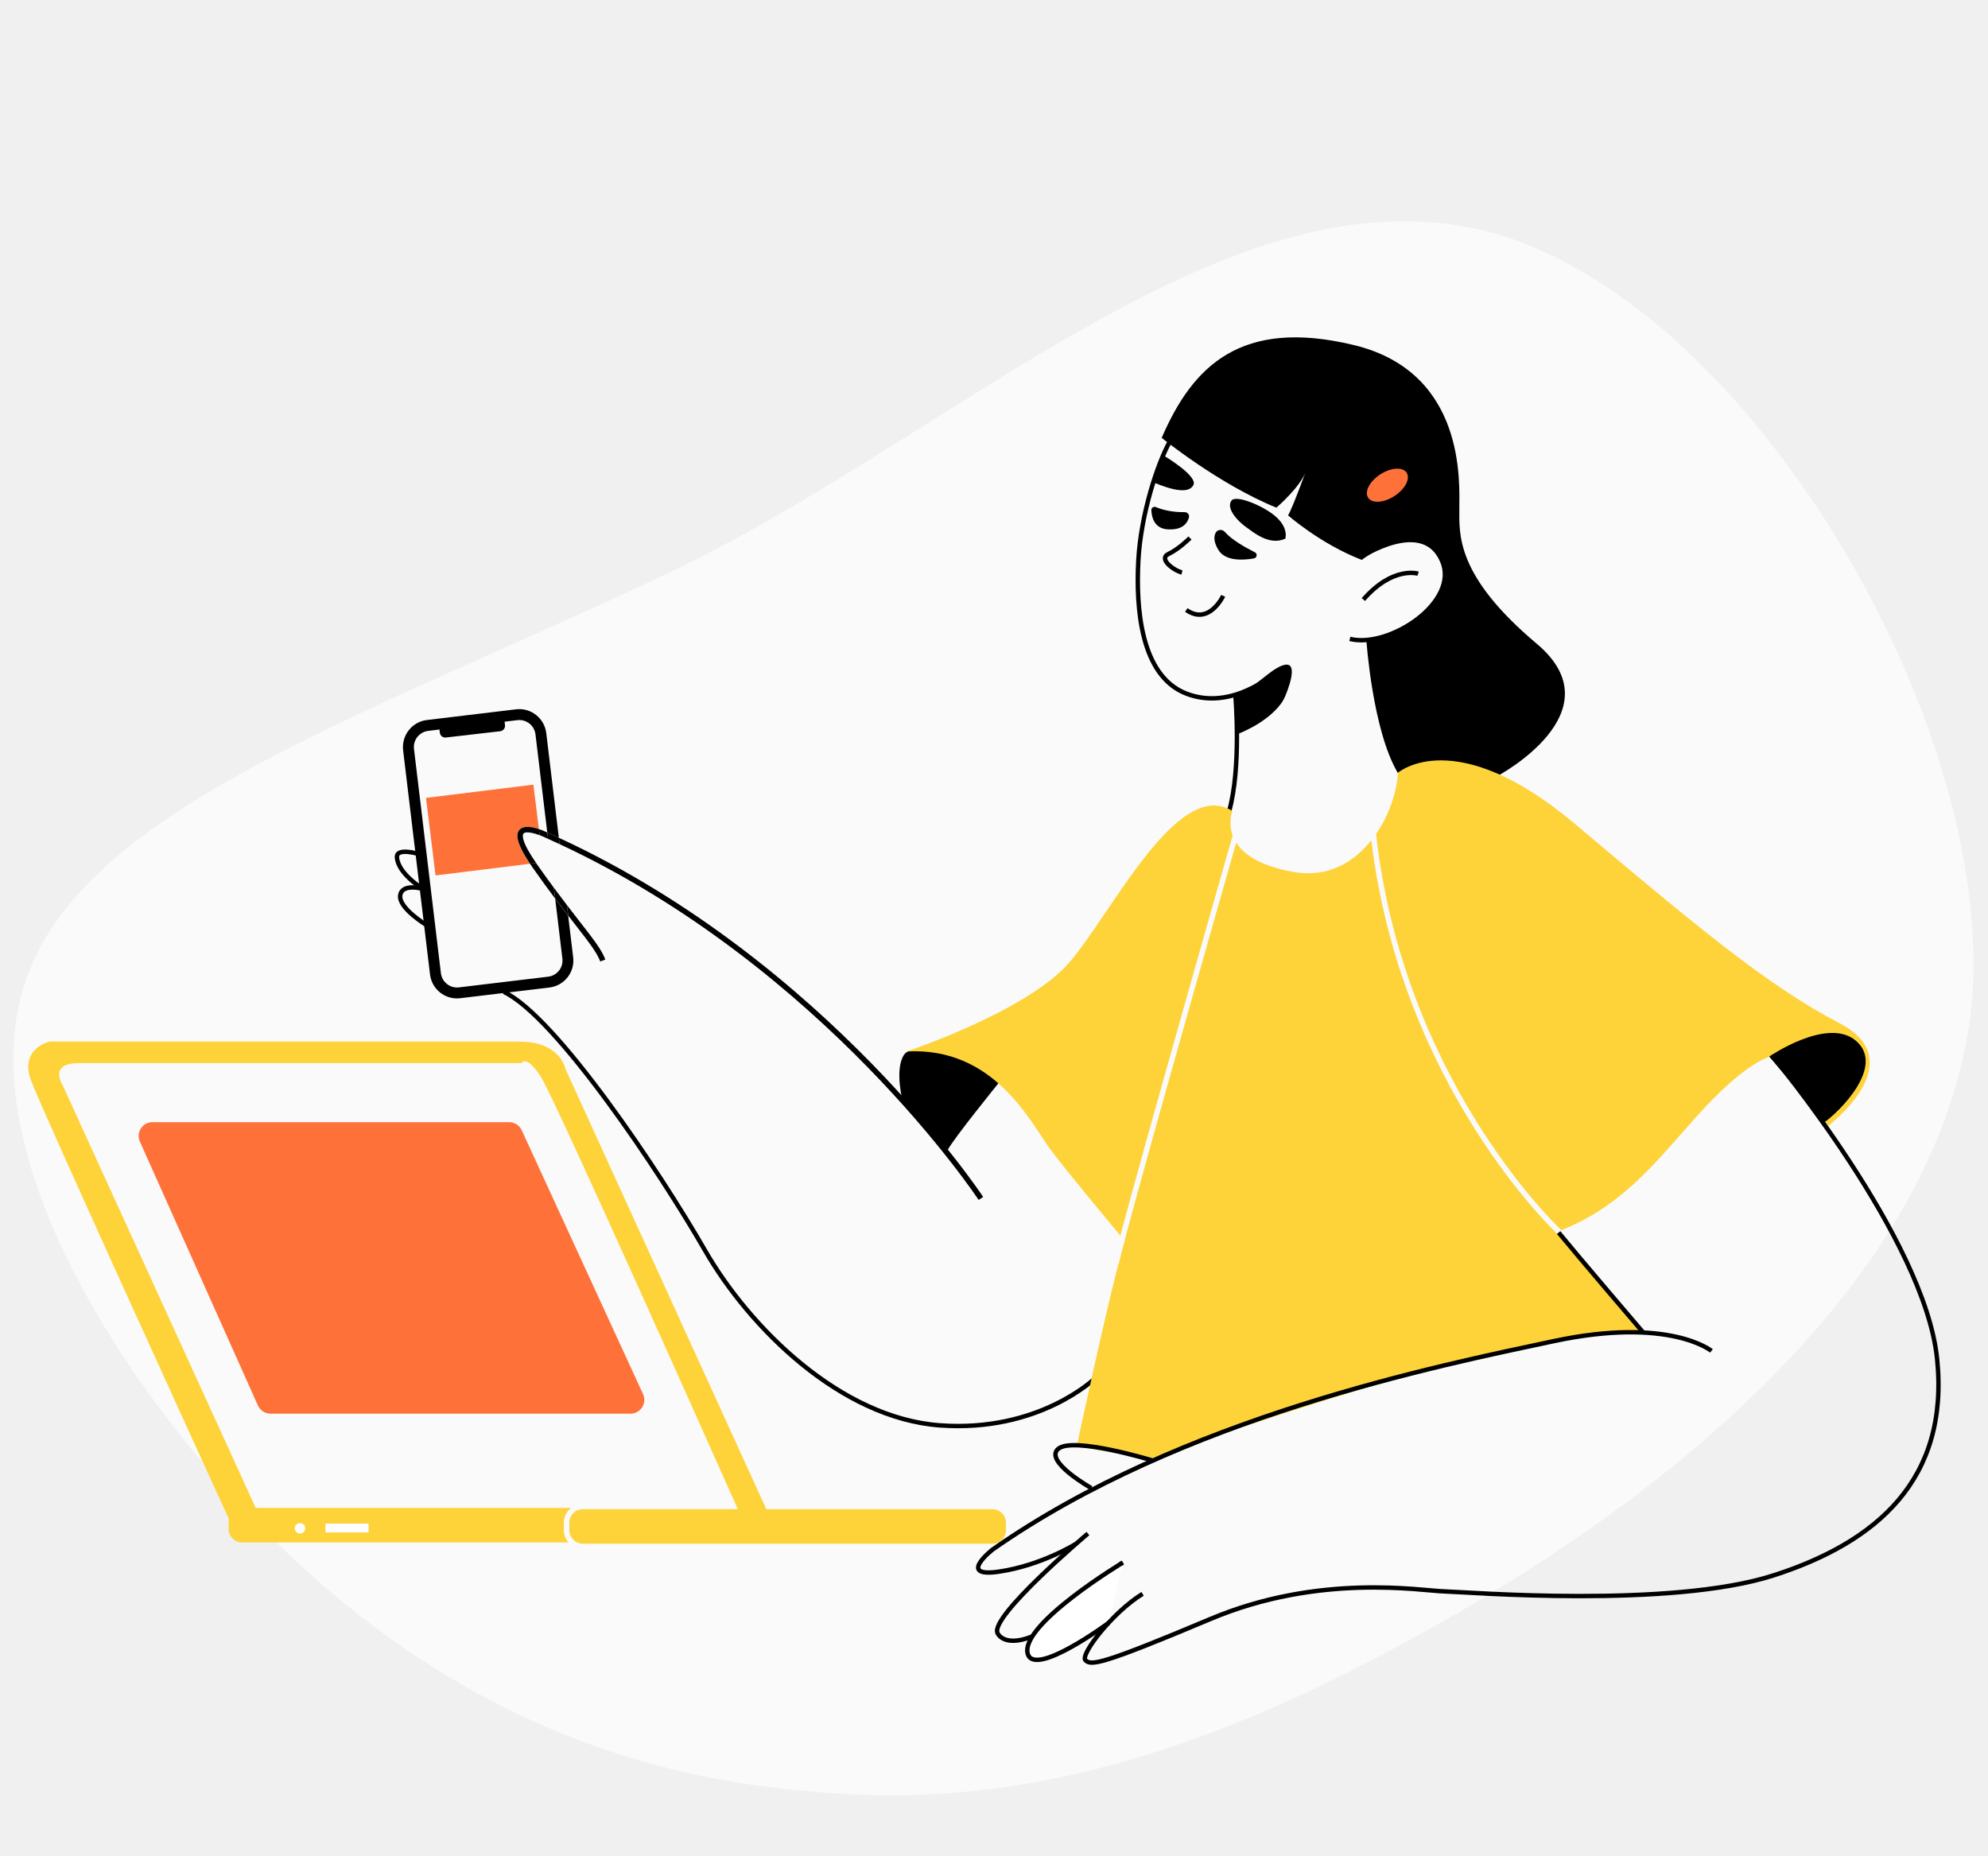
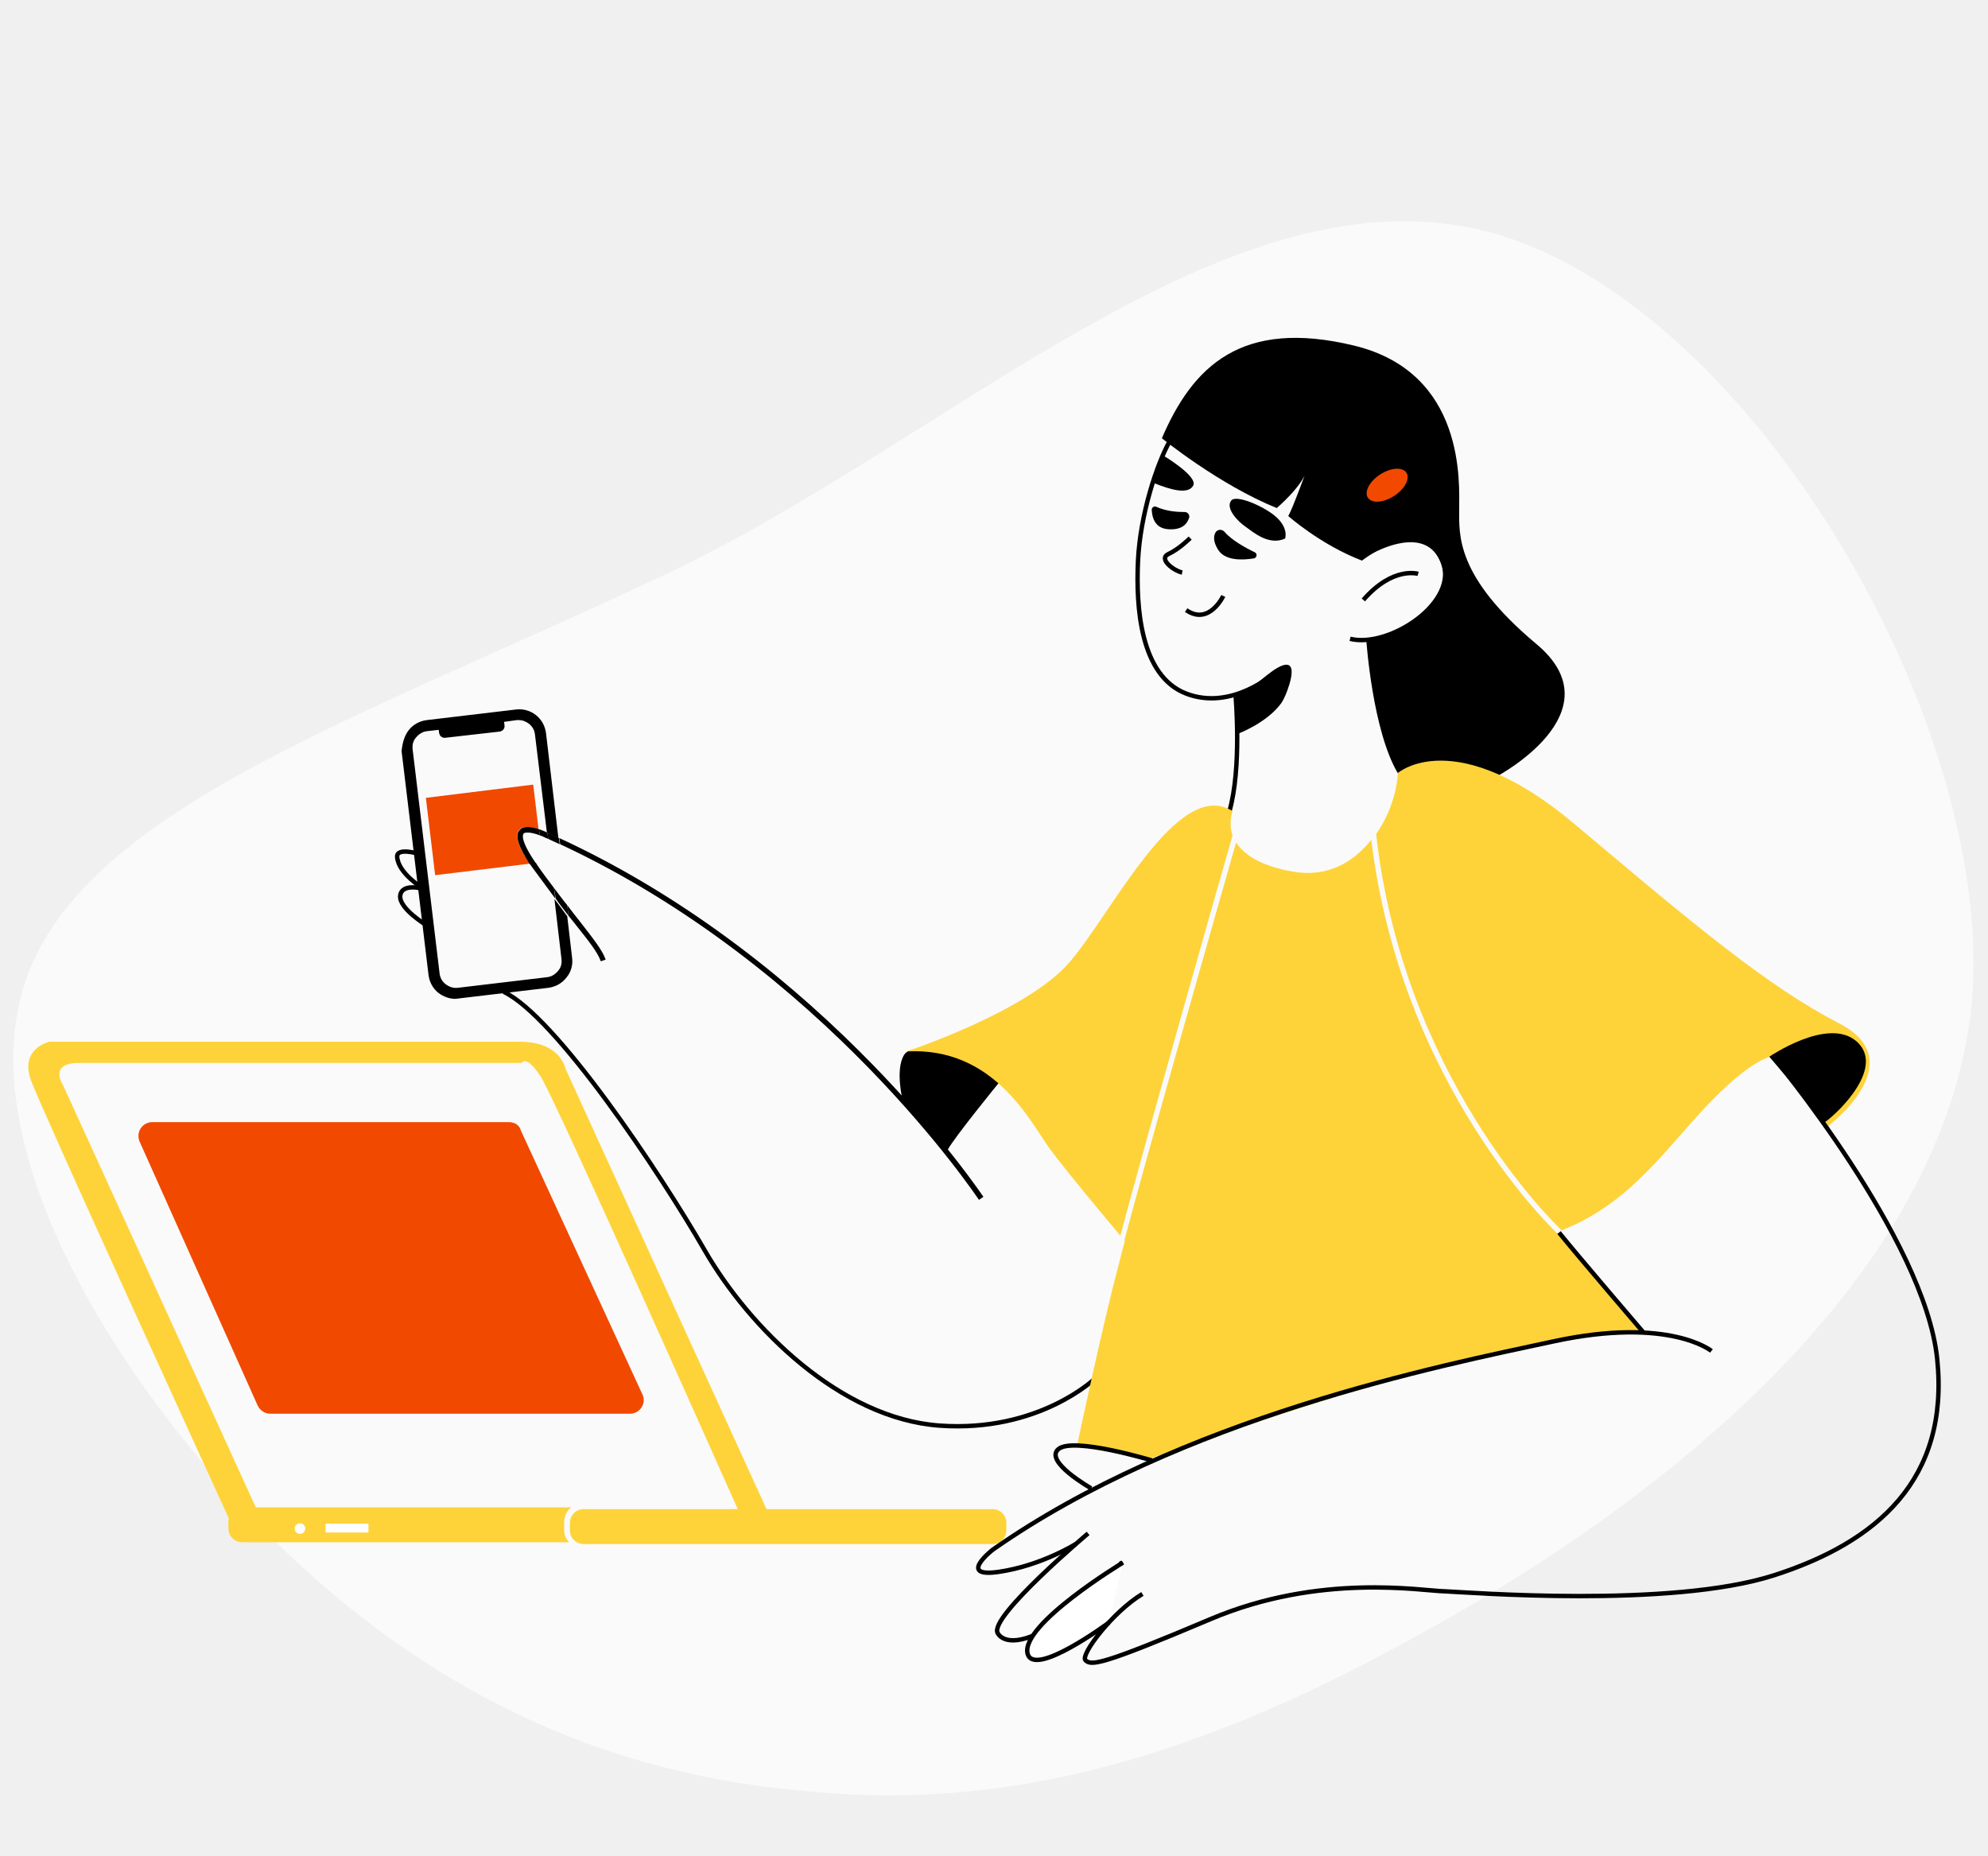
- <svg xmlns="http://www.w3.org/2000/svg" version="1.1" x="0px" y="0px" viewBox="0 0 450 420" style="enable-background:new 0 0 450 420;" xml:space="preserve">
+ <svg xmlns="http://www.w3.org/2000/svg" version="1.1" id="Capa_1" x="0px" y="0px" viewBox="0 0 450 420" style="enable-background:new 0 0 450 420;" xml:space="preserve">
  <style type="text/css">
	.st0{display:none;}
	.st1{fill:#FAFAFA;}
- 	.st2{fill:#FE7139;}
- 	.st3{fill:none;stroke:#000000;stroke-miterlimit:10;}
- 	.st4{fill:#FED339;}
- 	.st5{fill:#FAFAFA;stroke:#000000;stroke-miterlimit:10;}
- 	.st6{fill:#FFFFFF;stroke:#000000;stroke-miterlimit:10;}
- 	.st7{fill:#754C24;stroke:#000000;stroke-miterlimit:10;}
- 	.st8{fill:#FFFFFF;}
- 	.st9{fill:none;stroke:#FFFFFF;stroke-width:2;stroke-miterlimit:10;}
- 	.st10{fill:none;}
- 	.st11{fill:#3964FE;}
- 	.st12{fill:none;stroke:#3964FE;stroke-miterlimit:10;}
- 	.st13{fill:none;stroke:#FE7139;stroke-miterlimit:10;}
+ 	.st2{fill:#FED339;}
+ 	.st3{fill:#F14900;}
+ 	.st4{fill:#FFFFFF;}
+ 	.st5{fill:none;stroke:#FFFFFF;stroke-width:2;stroke-miterlimit:10;}
+ 	.st6{fill:none;stroke:#000000;stroke-miterlimit:10;}
+ 	.st7{fill:#FFFFFF;stroke:#000000;stroke-miterlimit:10;}
+ 	.st8{fill:none;}
</style>
-   <g id="Capa_2" class="st0">
+   <g id="Capa_2_1_" class="st0">
</g>
  <g id="CHICOPAN">
</g>
  <g id="CHICAPASTEL">
</g>
-   <g id="CHICAMOBIL">
-     <path class="st1" d="M446.01,230.08c-8.25,62.29-72.88,111.9-126.59,140.92c-53.12,29.37-95.68,38.74-137.09,34.38   c-41.18-3.42-81.94-19.4-119.17-55.67c-36.64-35.91-71.05-91.3-56.85-129.13s75.49-58.23,141.65-89.29   c66.75-30.7,129.85-95.18,190.21-78.49C397.59,69.71,453.67,167.44,446.01,230.08z" />
+   <path class="st1" d="M446,230.1C437.8,292.4,373.1,342,319.4,371c-53.1,29.4-95.7,38.7-137.1,34.4c-41.2-3.4-81.9-19.4-119.2-55.7  C26.5,313.8-7.9,258.4,6.3,220.6s75.5-58.2,141.6-89.3c66.8-30.7,129.9-95.2,190.2-78.5C397.6,69.7,453.7,167.4,446,230.1z" />
+   <path class="st2" d="M11.2,235.8c0,0,97.3,0,106.5,0s10.3,6.1,10.3,6.1l45.5,99.7h51.2c1.7,0,3.1,1.4,3.1,3.1v1.7  c0,1.7-1.4,3.1-3.1,3.1h-74.4h-1.1h-17.1c-0.4,0-0.9-0.1-1.3-0.3c-1.1-0.5-1.8-1.5-1.8-2.8v-1.7c0-1.7,1.4-3.1,3.1-3.1h16.9h1.1h0.9  H167c-4-8.9-41.4-93-44.6-97.9c-3.3-5.1-4.3-3.1-4.3-3.1s-93.1,0-100.2,0s-3.6,5.1-3.6,5.1l43.6,95.5h71.4c-1,0.8-1.6,2-1.6,3.4v1.7  c0,1.1,0.4,2,1.1,2.8H54.8c-1.7,0-3.1-1.4-3.1-3.1v-1.7c0-0.2,0-0.4,0.1-0.6C45.4,329.7,9.4,251.1,7,244.5  C4.4,237.3,11.2,235.8,11.2,235.8z" />
+   <path class="st3" d="M115.2,254H34.5c-2.3,0-3.8,2.3-2.9,4.4l26.7,59.7c0.5,1.1,1.6,1.9,2.8,1.9h81.5c2.3,0,3.8-2.4,2.8-4.4  l-27.5-59.7C117.6,254.7,116.5,254,115.2,254z" />
+   <circle class="st4" cx="67.9" cy="346" r="1.2" />
+   <line class="st5" x1="83.4" y1="345.9" x2="73.7" y2="345.9" />
+   <path class="st6" d="M288.4,152.4c0,0-9.5,8.6-19.9,4.6c-10.4-4-11.4-19.6-10.9-30.1s4.3-21.9,7.1-26.9" />
+   <path class="st6" d="M308.1,126.1c0,0,14-9.2,18.4,0.8c4,9.3-12,19.9-20.9,17.7" />
+   <path class="st6" d="M321,129.9c0,0-5.7-1.8-12.4,5.9" />
+   <path class="st6" d="M276.9,134.9c0,0-3.2,6.8-8.4,3.2" />
+   <path class="st6" d="M269.4,121.8c0,0-2.5,2.5-4.9,3.6c-2.4,1.1,1.2,3.8,3.1,4.2" />
+   <path d="M309.3,145.2c0,0,1.4,20.2,7.1,29.8c0,0,9.5-6.3,22.5,0.7c0,0,27.3-14.5,8.9-29.9s-17.5-24.8-17.5-30.6s1.5-30.9-23.9-37  s-36.4,4.7-43.4,21c0,0,12.9,10.5,26,15.8c0,0,5.8-4.9,6.8-8.6c0-0.2-3.2,8.8-4.2,10.4c0,0,7.3,6.5,16.7,10.1c0,0,9-7.3,15.5-3.1  C323.8,123.6,336.5,136.3,309.3,145.2z" />
+   <path d="M284,125c-2.1-1-5.3-2.8-6.8-4.6c-0.6-0.7-1.7-0.6-2.1,0.2c-0.4,0.8-0.5,2,0.6,3.8c1.6,2.6,5.6,2.4,8.1,2  C284.5,126.3,284.7,125.3,284,125z" />
+   <path d="M268.2,115.9c-1.5,0-4.1-0.1-6.5-1.2c-0.5-0.2-1,0.2-1,0.7c0.1,1.6,0.6,4.2,3.8,4.4c3.3,0.2,4.3-1.4,4.7-2.7  C269.3,116.5,268.8,115.9,268.2,115.9z" />
+   <path d="M290.9,121.9c0,0,0.9-2.5-2.4-5.2c-2.7-2.2-8.7-4.8-9.8-3.4c-1.4,1.8,1.6,4.8,3.2,5.9C283.6,120.4,287.2,123.6,290.9,121.9z  " />
+   <path d="M263.3,103.1c0,0,7.9,4.7,6.8,6.8s-5.1,1-9-0.6C261.1,109.2,262.3,104.5,263.3,103.1z" />
+   <path d="M280.2,166.1c0,0,6.5-2.4,9.8-6.9c0.4-0.6,0.7-1.2,1-1.9c1.1-2.6,3.2-9-1.9-6.1c-2.8,1.6-6.5,5.7-9.5,6.2  C279.6,157.4,280.4,163.3,280.2,166.1z" />
+   <g>
+     <path class="st6" d="M247.8,312.1c0,0-12.7,12.2-35.1,10.6s-43-22-53.2-39.7c-10.2-17.7-33.7-52.9-45.5-58.5" />
    <g>
      <g>
-         <path class="st4" d="M11.19,235.78c0,0,97.29,0,106.48,0c9.19,0,10.3,6.12,10.3,6.12l45.5,99.72h51.17     c1.69,0,3.07,1.38,3.07,3.07v1.67c0,1.69-1.38,3.07-3.07,3.07h-74.45h-1.14h-17.11c-0.45,0-0.88-0.1-1.26-0.28     c-1.07-0.48-1.81-1.55-1.81-2.8v-1.67c0-1.69,1.38-3.07,3.07-3.07h16.85h1.12h0.86h16.24c-3.97-8.91-41.45-93.03-44.61-97.91     c-3.34-5.15-4.31-3.06-4.31-3.06s-93.12,0-100.22,0c-7.1,0-3.62,5.15-3.62,5.15l43.63,95.54h71.39     c-0.99,0.79-1.64,1.99-1.64,3.35v1.67c0,1.07,0.41,2.04,1.06,2.8H54.82c-1.69,0-3.07-1.38-3.07-3.07v-1.67     c0-0.2,0.02-0.39,0.06-0.58c-6.46-14.13-42.39-92.71-44.8-99.29C4.37,237.31,11.19,235.78,11.19,235.78z" />
-         <path class="st2" d="M115.25,254.01H34.51c-2.26,0-3.77,2.33-2.85,4.39l26.72,59.74c0.5,1.12,1.62,1.85,2.85,1.85h81.5     c2.27,0,3.78-2.36,2.83-4.42l-27.47-59.74C117.58,254.72,116.47,254.01,115.25,254.01z" />
-         <circle class="st8" cx="67.91" cy="345.95" r="1.18" />
-         <line class="st9" x1="83.43" y1="345.88" x2="73.68" y2="345.88" />
+         <g>
+           <path class="st6" d="M279.7,157.7c0,0,1.4,16.1-1.4,25.9" />
+           <g>
+             <path d="M204.4,249.4c0,0-1.9-7.3,0.3-10.7s16.1,0.5,21.4,6.4c0,0-10.2,12.5-11.6,15.2C214.5,260.3,207,251.2,204.4,249.4z" />
+             <g>
+               <path class="st2" d="M311.5,188.8c4.1-5.8,4.9-12.1,4.9-13.8c0,0,12.8-11.4,40.1,11.6c27.3,23,43.5,36.6,59.9,45.1        c16.7,8.7-2.6,23.2-2.6,23.2L402,239c0,0-4-0.6-14.3,9.9c-10.1,10.2-18,23.2-34.2,29.6C351,276.1,317.6,243.4,311.5,188.8z" />
+               <path class="st2" d="M242.1,217.8c9.6-11.1,24.5-42,36.9-34.2c0,0-1,2.6,0,5.5c-2.1,7.2-19.8,69.5-25.4,90.6        c-3.1-3.7-12.4-14.8-16-19.7c-4.3-5.9-12.5-23.1-32.4-22C205.2,238,232.5,229,242.1,217.8z" />
+               <path class="st2" d="M253.3,286c0.2-0.8,0.5-2,0.9-3.6c0.2-0.5,0.3-1,0.4-1.5c0,0,0,0-0.1-0.1c5.1-19.3,22-78.5,25.3-90.1        c1.7,2.6,5.3,5.3,12.9,6.6c8,1.4,13.8-2.3,17.7-7.2c6.8,56.1,42,89,42.3,89.3l0,0c2.9,3.3,17.9,20.8,19.2,22.1        c0,0-2.9-1.5-27.1,3.1c-24.2,4.6-79.9,23.7-84.2,25.5c0,0-13.5-2.1-16.8-2.9C243.8,327.2,249.7,299.3,253.3,286L253.3,286z" />
+             </g>
+           </g>
+         </g>
+         <path d="M400.5,239.2c0,0,13.1-9,19.6-3.6c6.9,5.8-3.9,16.2-7,18.4L400.5,239.2z" />
      </g>
-       <path class="st3" d="M288.43,152.41c0,0-9.46,8.63-19.9,4.59c-10.44-4.04-11.41-19.63-10.86-30.07s4.31-21.92,7.1-26.93" />
-       <path class="st3" d="M308.06,126.1c0,0,14.01-9.24,18.37,0.84c4.04,9.33-11.97,19.9-20.88,17.68" />
-       <path class="st3" d="M321,129.86c0,0-5.71-1.81-12.39,5.85" />
-       <path class="st3" d="M276.88,134.87c0,0-3.2,6.82-8.35,3.2" />
-       <path class="st3" d="M269.36,121.78c0,0-2.51,2.51-4.87,3.62c-2.37,1.11,1.25,3.76,3.06,4.18" />
-       <path d="M309.31,145.17c0,0,1.39,20.18,7.1,29.79c0,0,9.46-6.26,22.55,0.7c0,0,27.28-14.48,8.91-29.93    c-18.37-15.45-17.54-24.78-17.54-30.62s1.53-30.9-23.94-37.02s-36.4,4.73-43.43,21.02c0,0,12.94,10.51,25.96,15.8    c0,0,5.78-4.94,6.82-8.63c0.05-0.17-3.2,8.84-4.18,10.37c0,0,7.31,6.47,16.7,10.09c0,0,8.98-7.31,15.52-3.13    C323.79,123.59,336.45,136.26,309.31,145.17z" />
-       <path d="M284.05,125.01c-2.08-1.04-5.28-2.84-6.77-4.58c-0.58-0.68-1.67-0.64-2.1,0.16c-0.42,0.79-0.51,2.01,0.58,3.84    c1.57,2.64,5.58,2.41,8.09,1.97C284.55,126.27,284.68,125.33,284.05,125.01z" />
-       <path d="M268.16,115.93c-1.47,0.02-4.07-0.12-6.54-1.15c-0.48-0.2-1.01,0.16-1,0.68c0.06,1.57,0.62,4.22,3.8,4.37    c3.26,0.15,4.32-1.37,4.7-2.67C269.31,116.54,268.81,115.92,268.16,115.93z" />
-       <path d="M290.93,121.94c0,0,0.9-2.47-2.4-5.22c-2.67-2.23-8.74-4.79-9.77-3.41c-1.35,1.81,1.58,4.79,3.23,5.95    C283.64,120.41,287.25,123.6,290.93,121.94z" />
-       <path d="M263.31,103.06c0,0,7.93,4.66,6.82,6.75s-5.08,1.04-9.05-0.63C261.08,109.19,262.26,104.45,263.31,103.06z" />
-       <path d="M280.22,166.12c0,0,6.48-2.35,9.81-6.93c0.42-0.58,0.74-1.24,1.01-1.9c1.07-2.65,3.24-9.01-1.93-6.11    c-2.83,1.58-6.54,5.67-9.52,6.18C279.59,157.35,280.43,163.26,280.22,166.12z" />
-       <g>
-         <path class="st3" d="M247.79,312.06c0,0-12.67,12.25-35.08,10.58s-43.01-21.99-53.17-39.67c-10.16-17.68-33.68-52.89-45.52-58.46     " />
-         <g>
-           <g>
-             <g>
-               <path class="st3" d="M279.66,157.69c0,0,1.35,16.1-1.44,25.94" />
-               <g>
-                 <path d="M204.36,249.42c0,0-1.95-7.33,0.28-10.67s16.15,0.51,21.44,6.36c0,0-10.16,12.53-11.55,15.17         C214.52,260.28,207.01,251.23,204.36,249.42z" />
-                 <g>
-                   <path class="st4" d="M311.48,188.76c4.08-5.82,4.93-12.1,4.93-13.81c0,0,12.81-11.41,40.09,11.55          c27.28,22.97,43.51,36.59,59.94,45.14c16.66,8.68-2.6,23.2-2.6,23.2l-11.83-15.87c0,0-4.04-0.56-14.34,9.88          c-10.07,10.21-18.03,23.19-34.25,29.61C350.95,276.12,317.59,243.38,311.48,188.76z" />
-                   <path class="st4" d="M242.08,217.82c9.6-11.14,24.5-42.04,36.89-34.24c0,0-1.04,2.55,0.05,5.53          c-2.07,7.24-19.81,69.47-25.42,90.56c-3.08-3.68-12.39-14.83-15.97-19.67c-4.31-5.85-12.53-23.11-32.43-21.99          C205.2,238.01,232.48,228.96,242.08,217.82z" />
-                   <path class="st4" d="M253.26,285.98c0.17-0.77,0.48-2.01,0.91-3.65c0.16-0.54,0.31-1.04,0.44-1.45c0,0-0.02-0.02-0.05-0.06          c5.09-19.27,21.96-78.49,25.27-90.08c1.67,2.62,5.31,5.27,12.92,6.62c8.05,1.42,13.78-2.3,17.66-7.17          c6.76,56.12,41.97,89,42.33,89.33l0.05-0.05c2.85,3.31,17.9,20.76,19.16,22.15c0,0-2.92-1.53-27.14,3.06          c-24.22,4.59-79.9,23.66-84.21,25.47c0,0-13.5-2.09-16.84-2.92c0,0,5.96-27.9,9.43-41.27L253.26,285.98z" />
-                 </g>
-               </g>
-             </g>
-             <path d="M400.48,239.16c0,0,13.14-9.04,19.58-3.61c6.87,5.8-3.86,16.2-7.02,18.43L400.48,239.16z" />
-           </g>
-           <path class="st3" d="M387.4,305.79c0,0-9.46-7.79-35.63-2.23c-26.17,5.57-84.35,17.26-127.08,47.19c0,0-8.21,6.4,1.39,5.01      c9.6-1.39,17.4-6.26,17.4-6.26" />
-           <path class="st3" d="M246.26,347.13c0,0-22.27,18.79-20.46,22.55c0,0,1.53,3.71,9.05,0.23c7.52-3.48,19.12-16.19,19.12-16.19" />
-           <path class="st6" d="M254.19,353.68c0,0-23.22,13.96-21.57,20.6c1.39,5.61,18.37-6.96,18.37-6.96" />
-           <path class="st3" d="M401.06,238.89c0,0,34.64,41.43,37.42,68.71s-13.64,41.48-37.02,49c-23.38,7.52-69.46,3.76-74.61,3.62      c-5.15-0.14-28.12-4.18-52.89,6.26s-27,10.58-28.26,9.33c-1.25-1.25,6.12-10.86,12.94-15.03" />
-           <path class="st3" d="M260.8,330.57c0,0-17.82-5.43-21.23-2.64s7.45,8.91,7.45,8.91" />
-           <path class="st3" d="M371.95,301.62c0,0-14.96-17.5-19.14-22.62" />
-         </g>
-       </g>
-       <g>
-         <path class="st2" d="M96.43,180.61l24.31-3l1.24,10.08c-1.53-0.51-3.51-0.88-4.43,0.2c-1.03,1.21-0.25,3.66,2.42,7.63     l-21.38,2.64L96.43,180.61z" />
-         <path class="st10" d="M121.34,195.34l1.56-0.19l-0.75-6.09c0.43,0.16,0.84,0.33,1.21,0.51c0.23,0.1,0.46,0.21,0.69,0.31     l1.33,11.08c-1.16-1.57-2.41-3.29-3.75-5.2C121.53,195.61,121.44,195.48,121.34,195.34z" />
-         <path d="M122.15,189.05l-0.17-1.38c0.88,0.29,1.61,0.63,1.9,0.77l0.17,1.43c-0.23-0.1-0.46-0.21-0.69-0.31     C122.99,189.39,122.58,189.21,122.15,189.05z" />
-         <path d="M121.63,195.76c1.35,1.92,2.59,3.63,3.75,5.2l0.29,2.45c-1.52-2.02-3.19-4.3-5.05-6.95c-0.24-0.34-0.43-0.64-0.65-0.96     l1.37-0.17C121.44,195.48,121.53,195.61,121.63,195.76z" />
-         <path d="M117.56,187.87c0.91-1.07,2.9-0.7,4.43-0.2l0.17,1.38c-1.52-0.56-3.21-0.91-3.66-0.38c-0.23,0.27-0.68,1.55,2.85,6.67     l-1.37,0.17C117.31,191.54,116.53,189.08,117.56,187.87z" />
-       </g>
-       <path d="M222.55,270.94l-1.03,0.67c-0.35-0.53-34.84-52.53-94.85-80.53l-0.17-1.44C187.24,217.7,222.2,270.4,222.55,270.94z" />
-       <path d="M131.16,208.53c3.15,4.04,5.05,6.48,5.86,8.67l-1.15,0.43c-0.74-2.01-2.6-4.39-5.67-8.34c-0.5-0.64-1.02-1.32-1.57-2.02    l-0.29-2.39C129.35,206.21,130.29,207.42,131.16,208.53z" />
-       <path d="M125.38,200.96c1.05,1.42,2.03,2.72,2.95,3.91l0.29,2.39c-0.91-1.17-1.88-2.44-2.94-3.85L125.38,200.96z" />
-       <path d="M123.88,188.45C123.88,188.45,123.88,188.45,123.88,188.45c0.88,0.39,1.75,0.79,2.62,1.19l0.17,1.44    c-0.87-0.4-1.74-0.8-2.62-1.2L123.88,188.45z" />
-       <path class="st3" d="M94.86,193.33c0,0-5.18-1.59-5.01,0.74c0.28,3.8,5.94,7.15,5.94,7.15" />
-       <path class="st3" d="M96.53,209.38c0,0-6.31-3.8-5.94-6.68c0.37-2.88,5.2-1.48,5.2-1.48" />
-       <path d="M92.53,165.29c1.01-1.29,2.47-2.11,4.1-2.31l20.18-2.42c3.36-0.41,6.43,2.01,6.84,5.37l2.85,23.71    c-0.87-0.4-1.74-0.8-2.62-1.19c0,0,0,0,0,0l-2.67-22.22c-0.12-0.98-0.61-1.85-1.38-2.46c-0.66-0.52-1.45-0.79-2.27-0.79    c-0.15,0-0.3,0.01-0.45,0.03l-2.89,0.35l0.09,0.8c0.08,0.67-0.41,1.28-1.08,1.36l-12.31,1.42c-0.67,0.08-1.28-0.41-1.36-1.08    l-0.08-0.73l-2.55,0.31c-0.98,0.12-1.85,0.61-2.46,1.38c-0.61,0.77-0.88,1.74-0.76,2.72l6.09,50.74c0.12,0.98,0.61,1.85,1.38,2.46    c0.77,0.61,1.74,0.88,2.72,0.76l20.18-2.42c0.98-0.12,1.85-0.61,2.46-1.38c0.61-0.77,0.88-1.74,0.76-2.72l-1.63-13.55    c1.06,1.4,2.03,2.68,2.94,3.85l1.13,9.41c0.2,1.63-0.25,3.24-1.27,4.53c-1.01,1.29-2.47,2.11-4.1,2.31l-20.18,2.42    c-0.25,0.03-0.5,0.05-0.75,0.05c-1.37,0-2.69-0.46-3.79-1.31c-1.29-1.01-2.11-2.47-2.31-4.1l-6.09-50.74    C91.06,168.19,91.52,166.58,92.53,165.29z" />
-       <ellipse transform="matrix(0.8396 -0.5432 0.5432 0.8396 -9.2748 188.2184)" class="st2" cx="314.04" cy="109.81" rx="5.2" ry="2.93" />
+       <path class="st6" d="M387.4,305.8c0,0-9.5-7.8-35.6-2.2c-26.2,5.6-84.4,17.3-127.1,47.2c0,0-8.2,6.4,1.4,5    c9.6-1.4,17.4-6.3,17.4-6.3" />
+       <path class="st6" d="M246.3,347.1c0,0-22.3,18.8-20.5,22.5c0,0,1.5,3.7,9.1,0.2c7.5-3.5,19.1-16.2,19.1-16.2" />
+       <path class="st7" d="M254.2,353.7c0,0-23.2,14-21.6,20.6c1.4,5.6,18.4-7,18.4-7" />
+       <path class="st6" d="M401.1,238.9c0,0,34.6,41.4,37.4,68.7s-13.6,41.5-37,49c-23.4,7.5-69.5,3.8-74.6,3.6    c-5.1-0.1-28.1-4.2-52.9,6.3s-27,10.6-28.3,9.3c-1.2-1.2,6.1-10.9,12.9-15" />
+       <path class="st6" d="M260.8,330.6c0,0-17.8-5.4-21.2-2.6s7.4,8.9,7.4,8.9" />
+       <path class="st6" d="M372,301.6c0,0-15-17.5-19.1-22.6" />
    </g>
  </g>
+   <g>
+     <path class="st3" d="M96.4,180.6l24.3-3l1.2,10.1c-1.5-0.5-3.5-0.9-4.4,0.2c-1,1.2-0.2,3.7,2.4,7.6l-21.4,2.6L96.4,180.6z" />
+     <path class="st8" d="M121.3,195.3l1.6-0.2l-0.8-6.1c0.4,0.2,0.8,0.3,1.2,0.5c0.2,0.1,0.5,0.2,0.7,0.3l1.3,11.1   c-1.2-1.6-2.4-3.3-3.8-5.2C121.5,195.6,121.4,195.5,121.3,195.3z" />
+     <path d="M122.2,189.1l-0.2-1.4c0.9,0.3,1.6,0.6,1.9,0.8l0.2,1.4c-0.2-0.1-0.5-0.2-0.7-0.3C123,189.4,122.6,189.2,122.2,189.1z" />
+     <path d="M121.6,195.8c1.3,1.9,2.6,3.6,3.8,5.2l0.3,2.4c-1.5-2-3.2-4.3-5.1-6.9c-0.2-0.3-0.4-0.6-0.7-1l1.4-0.2   C121.4,195.5,121.5,195.6,121.6,195.8z" />
+     <path d="M117.6,187.9c0.9-1.1,2.9-0.7,4.4-0.2l0.2,1.4c-1.5-0.6-3.2-0.9-3.7-0.4c-0.2,0.3-0.7,1.6,2.8,6.7l-1.4,0.2   C117.3,191.5,116.5,189.1,117.6,187.9z" />
+   </g>
+   <path d="M222.6,270.9l-1,0.7c-0.4-0.5-34.8-52.5-94.8-80.5l-0.2-1.4C187.2,217.7,222.2,270.4,222.6,270.9z" />
+   <path d="M131.2,208.5c3.1,4,5.1,6.5,5.9,8.7l-1.1,0.4c-0.7-2-2.6-4.4-5.7-8.3c-0.5-0.6-1-1.3-1.6-2l-0.3-2.4  C129.4,206.2,130.3,207.4,131.2,208.5z" />
+   <path d="M125.4,201c1.1,1.4,2,2.7,3,3.9l0.3,2.4c-0.9-1.2-1.9-2.4-2.9-3.9L125.4,201z" />
+   <path d="M123.9,188.5L123.9,188.5c0.9,0.4,1.8,0.8,2.6,1.2l0.2,1.4c-0.9-0.4-1.7-0.8-2.6-1.2L123.9,188.5z" />
+   <path class="st6" d="M94.9,193.3c0,0-5.2-1.6-5,0.7c0.3,3.8,5.9,7.1,5.9,7.1" />
+   <path class="st6" d="M96.5,209.4c0,0-6.3-3.8-5.9-6.7c0.4-2.9,5.2-1.5,5.2-1.5" />
+   <path d="M92.5,165.3c1-1.3,2.5-2.1,4.1-2.3l20.2-2.4c3.4-0.4,6.4,2,6.8,5.4l2.8,23.7c-0.9-0.4-1.7-0.8-2.6-1.2l0,0l-2.7-22.2  c-0.1-1-0.6-1.9-1.4-2.5c-0.7-0.5-1.4-0.8-2.3-0.8c-0.2,0-0.3,0-0.4,0l-2.9,0.4l0.1,0.8c0.1,0.7-0.4,1.3-1.1,1.4l-12.3,1.4  c-0.7,0.1-1.3-0.4-1.4-1.1l-0.1-0.7l-2.6,0.3c-1,0.1-1.8,0.6-2.5,1.4s-0.9,1.7-0.8,2.7l6.1,50.7c0.1,1,0.6,1.9,1.4,2.5  s1.7,0.9,2.7,0.8l20.2-2.4c1-0.1,1.8-0.6,2.5-1.4s0.9-1.7,0.8-2.7l-1.6-13.6c1.1,1.4,2,2.7,2.9,3.9l1.1,9.4c0.2,1.6-0.2,3.2-1.3,4.5  c-1,1.3-2.5,2.1-4.1,2.3l-20.2,2.4c-0.2,0-0.5,0.1-0.8,0.1c-1.4,0-2.7-0.5-3.8-1.3c-1.3-1-2.1-2.5-2.3-4.1l-6.1-50.7  C91.1,168.2,91.5,166.6,92.5,165.3z" />
+   <ellipse transform="matrix(0.8396 -0.5432 0.5432 0.8396 -9.2873 188.2043)" class="st3" cx="314" cy="109.8" rx="5.2" ry="2.9" />
  <g id="CHICOREVIEW">
</g>
  <g id="CHICAESTADISTICAS">
</g>
  <g id="HAMBURGUESA">
</g>
  <g id="PIZZA">
</g>
  <g id="TACO">
</g>
  <g id="POKE">
</g>
  <g id="INDIO">
</g>
</svg>
